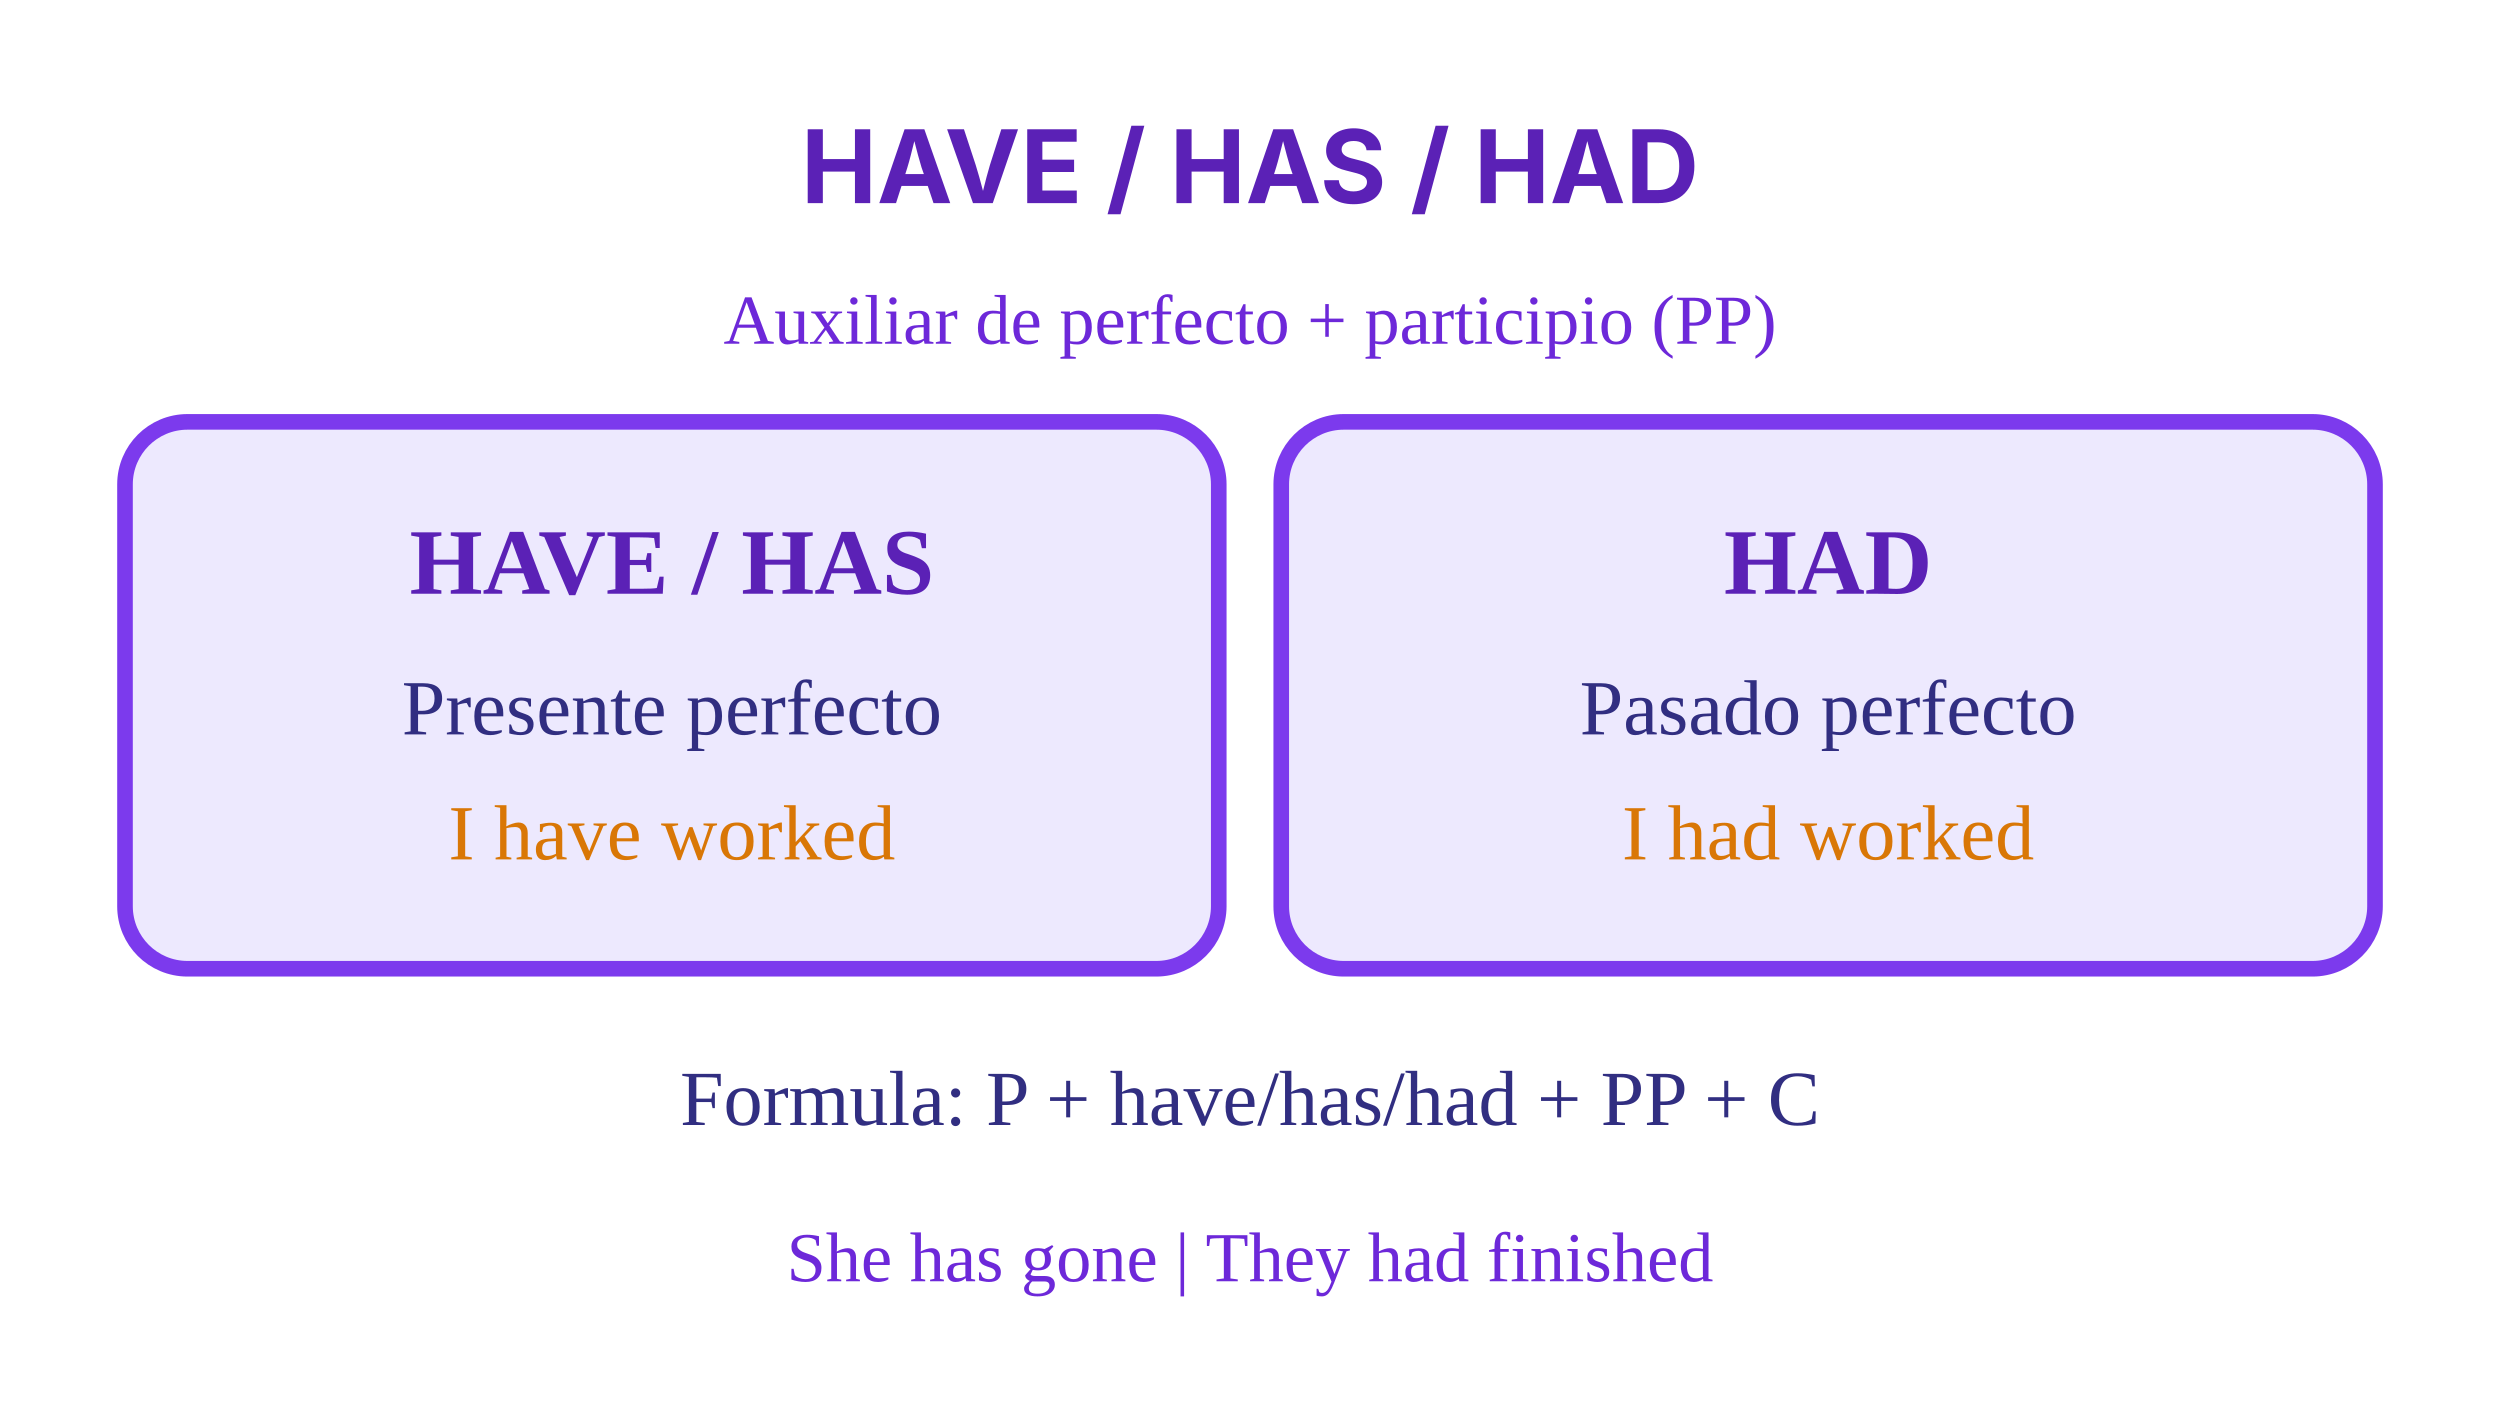
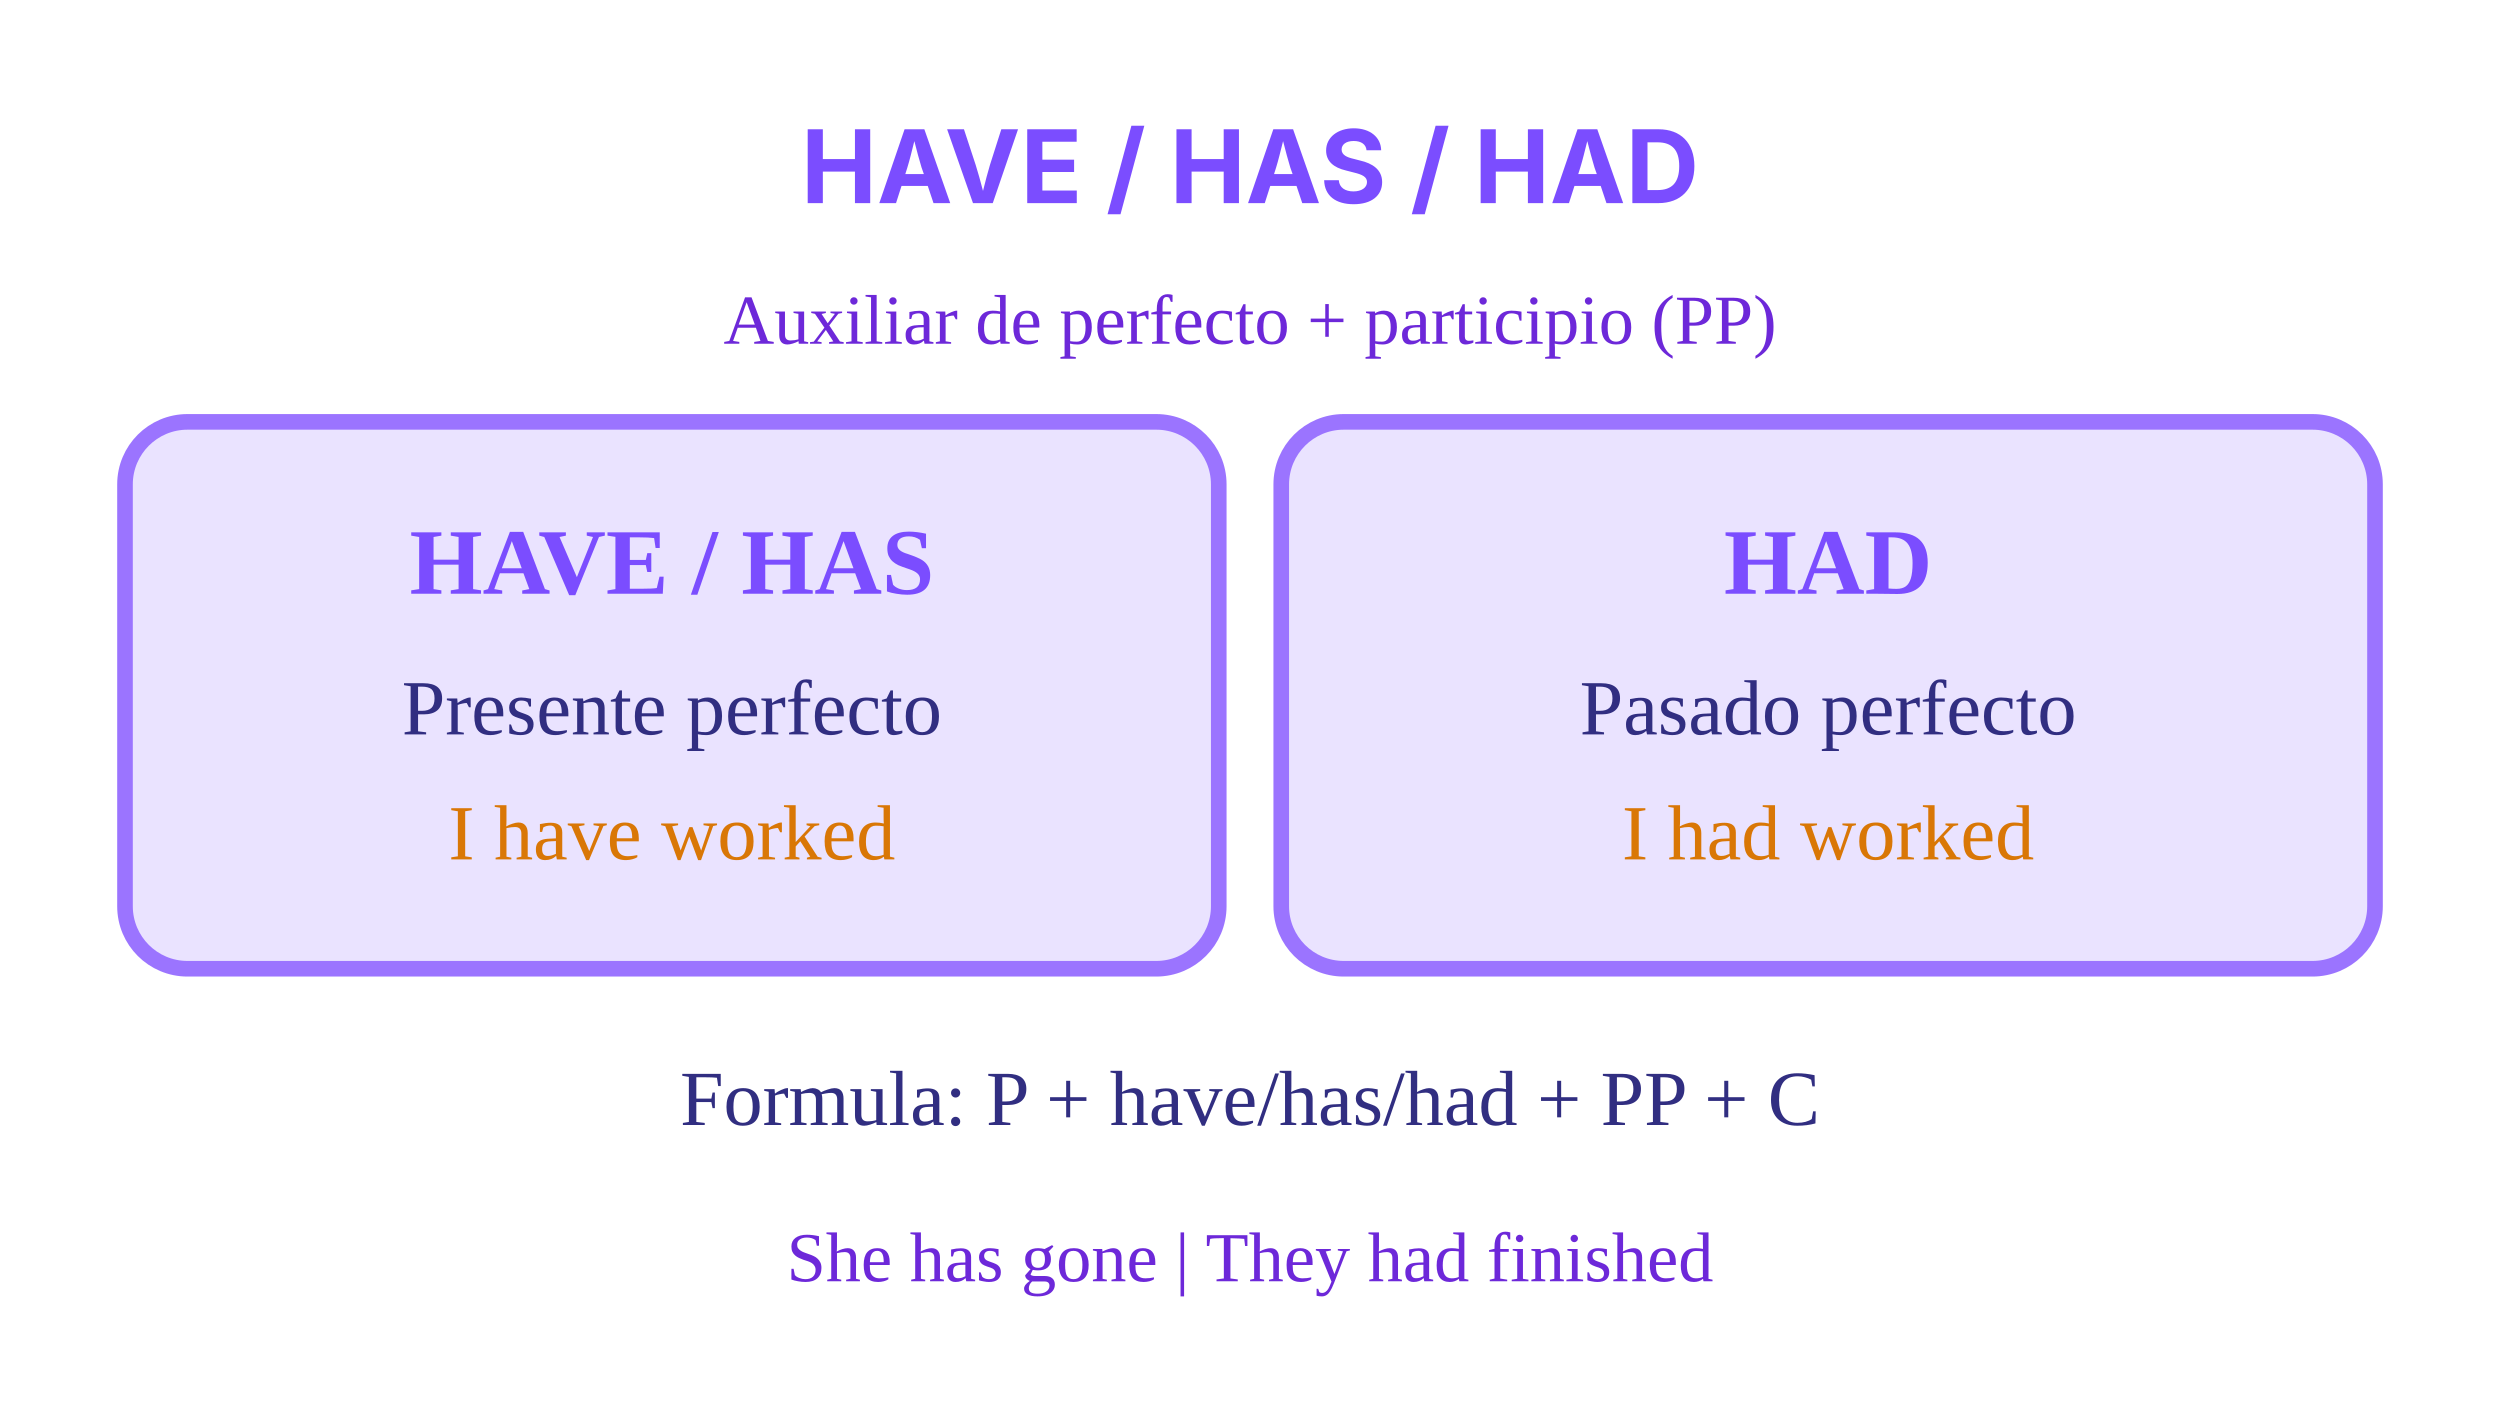
<svg xmlns="http://www.w3.org/2000/svg" viewBox="0 0 320 180" role="img" aria-label="Have Has Had">
  <rect width="320" height="180" rx="12" fill="none" />
-   <text x="160" y="26" text-anchor="middle" fill="#5B21B6" font-family="Inter,sans-serif" font-size="13" font-weight="bold">HAVE / HAS / HAD</text>
+   <text x="160" y="26" text-anchor="middle" fill="#7B4DFF" font-family="Inter,sans-serif" font-size="13" font-weight="bold">HAVE / HAS / HAD</text>
  <text x="160" y="44" text-anchor="middle" fill="#6d28d9" font-size="9">Auxiliar de perfecto + participio (PP)</text>
-   <rect x="16" y="54" width="140" height="70" rx="8" fill="#ede9fe" stroke="#7c3aed" stroke-width="2" />
-   <text x="86" y="76" text-anchor="middle" fill="#5B21B6" font-size="12" font-weight="bold">HAVE / HAS</text>
+   <rect x="16" y="54" width="140" height="70" rx="8" fill="rgba(123,77,255,0.16)" stroke="#9B74FF" stroke-width="2" />
+   <text x="86" y="76" text-anchor="middle" fill="#7B4DFF" font-size="12" font-weight="bold">HAVE / HAS</text>
  <text x="86" y="94" text-anchor="middle" fill="#312e81" font-size="10">Presente perfecto</text>
  <text x="86" y="110" text-anchor="middle" fill="#D97706" font-size="10">I have worked</text>
-   <rect x="164" y="54" width="140" height="70" rx="8" fill="#ede9fe" stroke="#7c3aed" stroke-width="2" />
-   <text x="234" y="76" text-anchor="middle" fill="#5B21B6" font-size="12" font-weight="bold">HAD</text>
+   <rect x="164" y="54" width="140" height="70" rx="8" fill="rgba(123,77,255,0.16)" stroke="#9B74FF" stroke-width="2" />
+   <text x="234" y="76" text-anchor="middle" fill="#7B4DFF" font-size="12" font-weight="bold">HAD</text>
  <text x="234" y="94" text-anchor="middle" fill="#312e81" font-size="10">Pasado perfecto</text>
  <text x="234" y="110" text-anchor="middle" fill="#D97706" font-size="10">I had worked</text>
  <text x="160" y="144" text-anchor="middle" fill="#312e81" font-size="10">Formula: P + have/has/had + PP + C</text>
  <text x="160" y="164" text-anchor="middle" fill="#6d28d9" font-size="9">She has gone  |  They had finished</text>
</svg>
